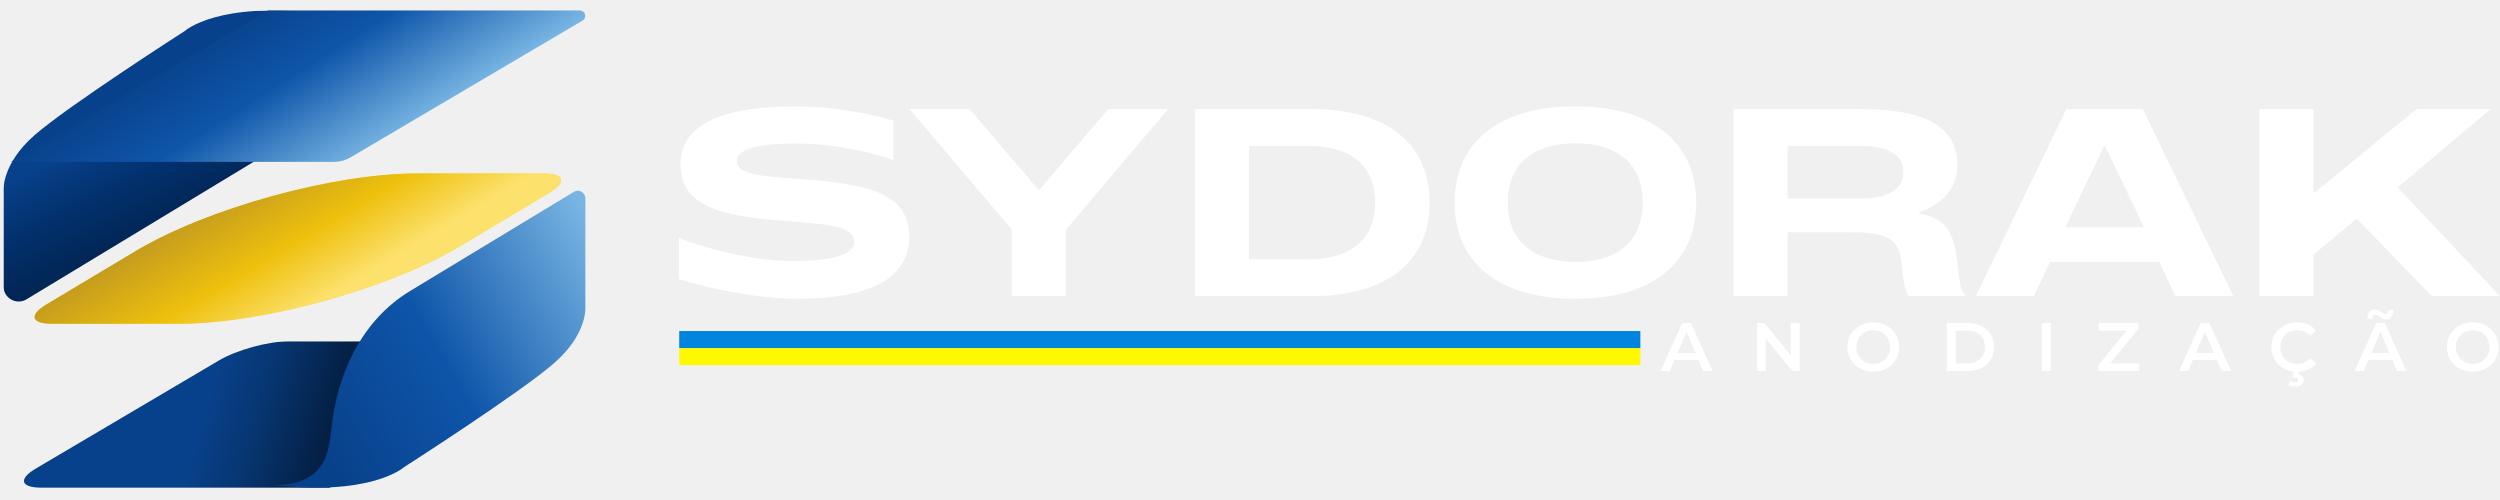
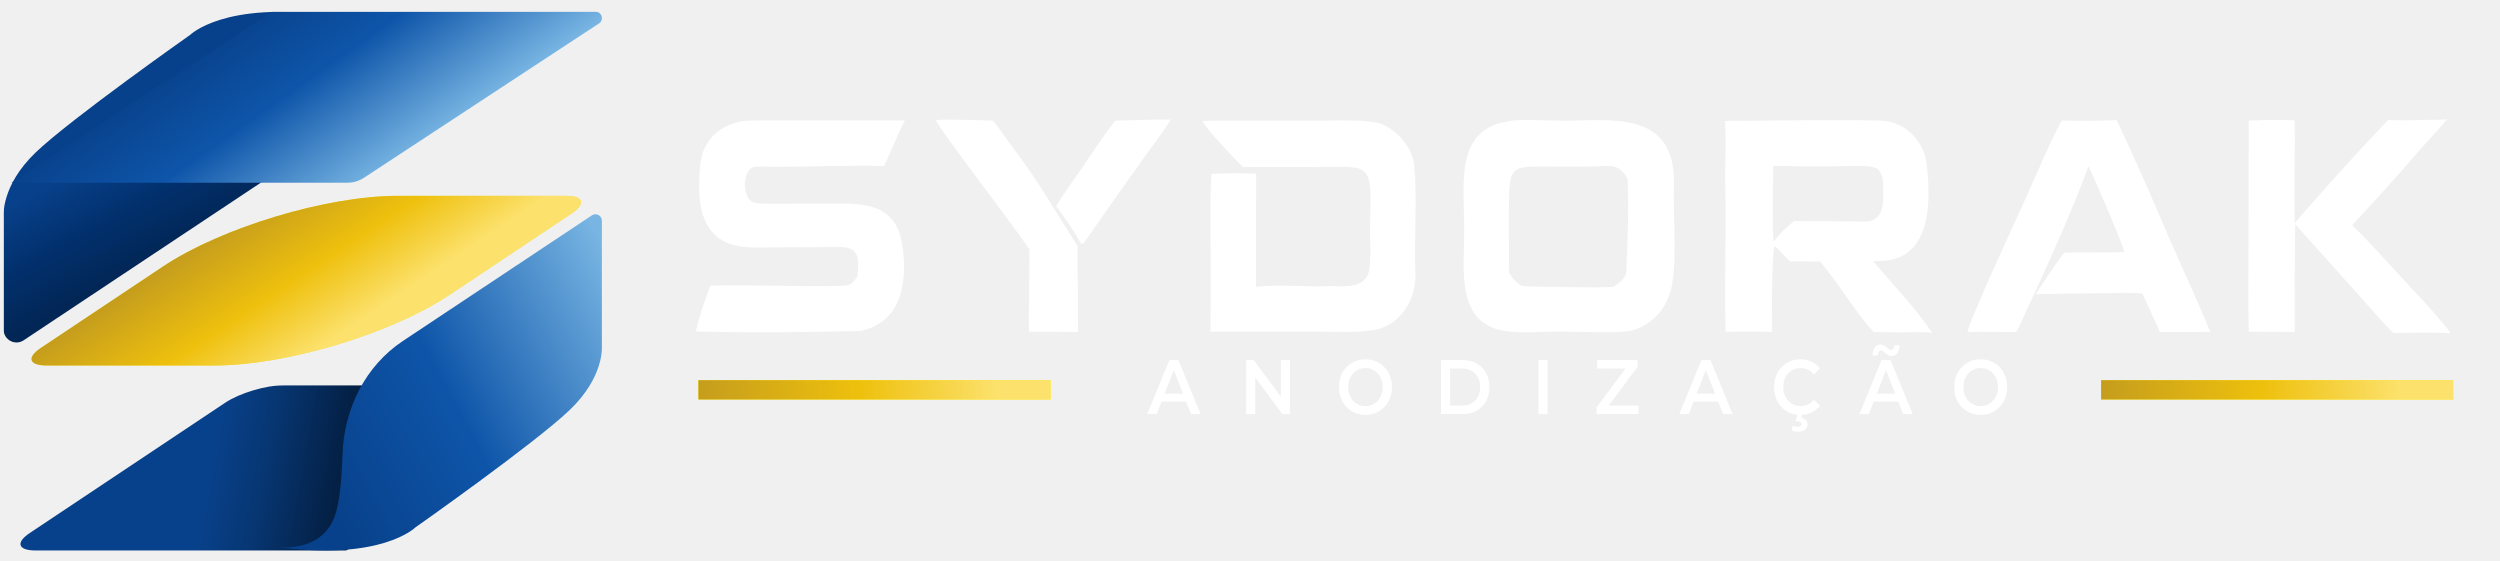
- <svg xmlns="http://www.w3.org/2000/svg" width="330" height="66" viewBox="0 0 330 66" fill="none">
-   <path d="M216.527 45.947H89.657V48.195H216.527V45.947Z" fill="#FFF900" />
-   <path d="M216.527 43.698H89.657V45.946H216.527V43.698Z" fill="#0084DD" />
-   <path d="M326.407 49.062C325.913 49.062 325.458 48.981 325.042 48.818C324.626 48.656 324.264 48.429 323.957 48.14C323.649 47.845 323.411 47.501 323.243 47.109C323.074 46.712 322.99 46.278 322.99 45.807C322.99 45.337 323.074 44.906 323.243 44.515C323.411 44.117 323.649 43.773 323.957 43.484C324.264 43.189 324.626 42.96 325.042 42.797C325.458 42.634 325.91 42.553 326.398 42.553C326.892 42.553 327.344 42.634 327.754 42.797C328.17 42.96 328.532 43.189 328.839 43.484C329.146 43.773 329.385 44.117 329.553 44.515C329.722 44.906 329.806 45.337 329.806 45.807C329.806 46.278 329.722 46.712 329.553 47.109C329.385 47.507 329.146 47.851 328.839 48.14C328.532 48.429 328.17 48.656 327.754 48.818C327.344 48.981 326.895 49.062 326.407 49.062ZM326.398 48.032C326.717 48.032 327.013 47.977 327.284 47.869C327.555 47.76 327.79 47.607 327.989 47.408C328.188 47.203 328.342 46.968 328.45 46.703C328.565 46.431 328.622 46.133 328.622 45.807C328.622 45.482 328.565 45.187 328.45 44.922C328.342 44.65 328.188 44.415 327.989 44.216C327.79 44.011 327.555 43.855 327.284 43.746C327.013 43.638 326.717 43.583 326.398 43.583C326.079 43.583 325.783 43.638 325.512 43.746C325.247 43.855 325.012 44.011 324.807 44.216C324.608 44.415 324.451 44.65 324.337 44.922C324.228 45.187 324.174 45.482 324.174 45.807C324.174 46.127 324.228 46.422 324.337 46.694C324.451 46.965 324.608 47.203 324.807 47.408C325.006 47.607 325.241 47.76 325.512 47.869C325.783 47.977 326.079 48.032 326.398 48.032Z" fill="white" />
-   <path d="M310.8 48.972L313.648 42.643H314.805L317.662 48.972H316.432L313.982 43.267H314.452L312.011 48.972H310.8ZM312.111 47.508L312.427 46.585H315.845L316.161 47.508H312.111ZM314.941 42.173C314.778 42.173 314.633 42.14 314.507 42.074C314.38 42.008 314.265 41.935 314.163 41.857C314.067 41.773 313.97 41.697 313.874 41.631C313.777 41.565 313.681 41.531 313.584 41.531C313.452 41.531 313.346 41.589 313.268 41.703C313.19 41.818 313.147 41.953 313.141 42.11H312.481C312.487 41.742 312.581 41.438 312.762 41.197C312.948 40.95 313.199 40.826 313.512 40.826C313.681 40.826 313.828 40.859 313.955 40.926C314.082 40.986 314.193 41.058 314.29 41.143C314.392 41.227 314.491 41.302 314.588 41.369C314.684 41.429 314.781 41.459 314.877 41.459C315.01 41.459 315.112 41.405 315.185 41.296C315.263 41.182 315.305 41.049 315.311 40.898H315.953C315.947 41.26 315.854 41.565 315.673 41.812C315.498 42.053 315.254 42.173 314.941 42.173Z" fill="white" />
-   <path d="M303.204 49.062C302.722 49.062 302.273 48.984 301.857 48.827C301.447 48.664 301.089 48.438 300.781 48.149C300.48 47.854 300.245 47.507 300.076 47.109C299.907 46.712 299.823 46.278 299.823 45.807C299.823 45.337 299.907 44.903 300.076 44.506C300.245 44.108 300.483 43.764 300.79 43.475C301.098 43.18 301.456 42.954 301.866 42.797C302.276 42.634 302.725 42.553 303.213 42.553C303.732 42.553 304.205 42.643 304.633 42.824C305.061 42.999 305.422 43.261 305.718 43.611L304.958 44.325C304.729 44.078 304.473 43.894 304.19 43.773C303.906 43.647 303.599 43.583 303.267 43.583C302.936 43.583 302.632 43.638 302.354 43.746C302.083 43.855 301.845 44.008 301.64 44.207C301.441 44.406 301.284 44.641 301.17 44.913C301.061 45.184 301.007 45.482 301.007 45.807C301.007 46.133 301.061 46.431 301.17 46.703C301.284 46.974 301.441 47.209 301.64 47.408C301.845 47.607 302.083 47.76 302.354 47.869C302.632 47.977 302.936 48.032 303.267 48.032C303.599 48.032 303.906 47.971 304.19 47.851C304.473 47.724 304.729 47.534 304.958 47.281L305.718 48.005C305.422 48.348 305.061 48.61 304.633 48.791C304.205 48.972 303.729 49.062 303.204 49.062ZM302.888 51.033C302.725 51.033 302.574 51.015 302.436 50.979C302.297 50.949 302.17 50.904 302.056 50.843L302.264 50.31C302.36 50.358 302.457 50.394 302.553 50.419C302.656 50.443 302.764 50.455 302.879 50.455C303.053 50.455 303.177 50.425 303.249 50.364C303.322 50.304 303.358 50.226 303.358 50.129C303.358 50.039 303.319 49.966 303.24 49.912C303.168 49.858 303.047 49.831 302.879 49.831H302.598L302.842 48.909H303.457L303.331 49.415C303.596 49.445 303.792 49.529 303.918 49.668C304.051 49.813 304.117 49.981 304.117 50.174C304.117 50.44 304.006 50.648 303.783 50.798C303.56 50.955 303.261 51.033 302.888 51.033Z" fill="white" />
-   <path d="M287.633 48.972L290.481 42.644H291.638L294.495 48.972H293.266L290.815 43.267H291.286L288.844 48.972H287.633ZM288.944 47.508L289.26 46.586H292.678L292.994 47.508H288.944Z" fill="white" />
-   <path d="M276.991 48.972V48.186L281.077 43.195L281.213 43.638H277.054V42.644H282.271V43.43L278.184 48.421L278.04 47.978H282.388V48.972H276.991Z" fill="white" />
-   <path d="M269.52 48.972V42.644H270.695V48.972H269.52Z" fill="white" />
-   <path d="M256.988 48.972V42.644H259.754C260.441 42.644 261.044 42.776 261.562 43.041C262.081 43.307 262.485 43.674 262.774 44.144C263.063 44.614 263.208 45.169 263.208 45.808C263.208 46.441 263.063 46.995 262.774 47.471C262.485 47.942 262.081 48.309 261.562 48.575C261.044 48.84 260.441 48.972 259.754 48.972H256.988ZM258.163 47.978H259.7C260.17 47.978 260.58 47.887 260.929 47.707C261.279 47.526 261.547 47.273 261.734 46.947C261.927 46.622 262.023 46.242 262.023 45.808C262.023 45.368 261.927 44.988 261.734 44.669C261.547 44.343 261.279 44.09 260.929 43.909C260.58 43.728 260.17 43.638 259.7 43.638H258.163V47.978Z" fill="white" />
-   <path d="M247.279 49.062C246.785 49.062 246.33 48.981 245.914 48.818C245.498 48.656 245.136 48.429 244.829 48.14C244.521 47.845 244.283 47.501 244.115 47.109C243.946 46.712 243.861 46.278 243.861 45.807C243.861 45.337 243.946 44.906 244.115 44.515C244.283 44.117 244.521 43.773 244.829 43.484C245.136 43.189 245.498 42.96 245.914 42.797C246.33 42.634 246.782 42.553 247.27 42.553C247.764 42.553 248.216 42.634 248.626 42.797C249.042 42.96 249.404 43.189 249.711 43.484C250.018 43.773 250.257 44.117 250.425 44.515C250.594 44.906 250.678 45.337 250.678 45.807C250.678 46.278 250.594 46.712 250.425 47.109C250.257 47.507 250.018 47.851 249.711 48.14C249.404 48.429 249.042 48.656 248.626 48.818C248.216 48.981 247.767 49.062 247.279 49.062ZM247.27 48.032C247.589 48.032 247.885 47.977 248.156 47.869C248.427 47.76 248.662 47.607 248.861 47.408C249.06 47.203 249.214 46.968 249.322 46.703C249.437 46.431 249.494 46.133 249.494 45.807C249.494 45.482 249.437 45.187 249.322 44.922C249.214 44.65 249.06 44.415 248.861 44.216C248.662 44.011 248.427 43.855 248.156 43.746C247.885 43.638 247.589 43.583 247.27 43.583C246.95 43.583 246.655 43.638 246.384 43.746C246.119 43.855 245.884 44.011 245.679 44.216C245.48 44.415 245.323 44.65 245.209 44.922C245.1 45.187 245.046 45.482 245.046 45.807C245.046 46.127 245.1 46.422 245.209 46.694C245.323 46.965 245.48 47.203 245.679 47.408C245.878 47.607 246.113 47.76 246.384 47.869C246.655 47.977 246.95 48.032 247.27 48.032Z" fill="white" />
-   <path d="M231.931 48.972V42.644H232.898L236.867 47.517H236.388V42.644H237.555V48.972H236.587L232.618 44.099H233.097V48.972H231.931Z" fill="white" />
-   <path d="M219.201 48.972L222.049 42.644H223.206L226.063 48.972H224.834L222.384 43.267H222.854L220.413 48.972H219.201ZM220.512 47.508L220.829 46.586H224.246L224.563 47.508H220.512Z" fill="white" />
-   <path d="M316.49 24.732L330 39.089H321.005L311.093 28.859L305.378 33.621V39.089H298.252V14.396H305.378V25.402H305.554L318.994 14.396H328.765L316.49 24.732Z" fill="white" />
-   <path d="M282.85 14.396L294.808 39.089H287.154L285.037 34.574H270.61L268.458 39.089H260.803L272.762 14.396H282.85ZM272.62 29.988H282.991L277.912 19.37H277.7L272.62 29.988Z" fill="white" />
-   <path d="M258.329 34.327C258.682 37.008 258.647 38.101 259.458 39.089H251.945C251.31 38.031 251.204 36.62 250.957 34.327C250.604 31.328 248.593 30.658 244.255 30.658H235.965V39.089H228.839V14.396H245.63C254.696 14.396 258.365 17.077 258.365 21.734C258.365 24.662 256.707 26.813 253.356 28.013V28.224C257.024 28.824 257.836 30.729 258.329 34.327ZM245.63 26.214C249.017 26.214 251.239 25.085 251.239 22.686C251.239 20.323 249.017 19.264 245.63 19.264H235.965V26.214H245.63Z" fill="white" />
-   <path d="M207.955 34.574C213.423 34.574 216.844 31.893 216.844 26.743C216.844 21.593 213.423 18.912 207.955 18.912C202.452 18.912 199.03 21.593 199.03 26.743C199.03 31.893 202.452 34.574 207.955 34.574ZM207.955 14.044C218.361 14.044 223.899 19.018 223.899 26.743C223.899 34.468 218.361 39.442 207.955 39.442C197.549 39.442 192.011 34.468 192.011 26.743C192.011 19.018 197.549 14.044 207.955 14.044Z" fill="white" />
-   <path d="M157.738 14.396H173.118C183.313 14.396 188.71 19.159 188.71 26.743C188.71 34.327 183.313 39.089 173.118 39.089H157.738V14.396ZM181.514 26.743C181.514 21.734 178.127 19.264 172.766 19.264H164.864V34.221H172.766C178.127 34.221 181.514 31.716 181.514 26.743Z" fill="white" />
-   <path d="M140.685 39.089H133.56V30.305L120.049 14.396H127.986L137.052 25.014H137.228L146.294 14.396H154.196L140.685 30.341V39.089Z" fill="white" />
-   <path d="M105.598 23.639C114.488 24.274 120.026 25.402 120.026 31.293C120.026 36.549 115.052 39.442 105.316 39.442C99.99 39.442 93.252 38.031 89.619 36.832V31.399C92.194 32.528 99.284 34.468 104.434 34.468C109.867 34.468 112.759 33.622 112.759 31.928C112.759 30.023 110.078 29.636 104.258 29.212C96.18 28.613 89.831 27.695 89.831 21.699C89.831 15.808 96.674 14.044 104.964 14.044C111.489 14.044 117.204 15.667 117.945 15.949V21.169C116.957 20.746 111.489 18.947 104.928 18.947C100.695 18.947 97.238 19.512 97.238 21.24C97.238 23.039 100.413 23.251 105.598 23.639Z" fill="white" />
-   <mask id="mask0_24110_1043" style="mask-type:luminance" maskUnits="userSpaceOnUse" x="0" y="1" width="43" height="39">
-     <path d="M42.315 1.82C42.315 1.82 36.619 0.928 34.771 5.334C33.209 9.059 33.828 21.15 33.828 21.15L3.499 39.511C2.166 40.318 0.464 39.358 0.464 37.8V25.294C0.464 25.294 0.1 21.725 4.598 17.809C9.096 13.893 24.399 4.087 24.399 4.087C24.399 4.087 28.803 0.089 42.315 1.82Z" fill="white" />
-   </mask>
-   <g mask="url(#mask0_24110_1043)">
-     <rect x="0.456" y="1.386" width="42.431" height="40.018" fill="url(#paint0_linear_24110_1043)" />
+ <svg xmlns="http://www.w3.org/2000/svg" width="388" height="87" viewBox="0 0 388 87" fill="none">
+   <g clip-path="url(#clip0_24439_1279)">
+     <mask id="mask0_24439_1279" style="mask-type:luminance" maskUnits="userSpaceOnUse" x="0" y="1" width="52" height="53">
+       <path d="M51.157 2.416C51.157 2.416 44.272 1.232 42.038 7.08C40.149 12.024 40.898 28.071 40.898 28.071L3.668 52.816C2.338 53.699 0.56 52.746 0.56 51.15V33.572C0.56 33.572 0.122 28.835 5.559 23.637C10.997 18.44 29.498 5.424 29.498 5.424C29.498 5.424 34.822 0.118 51.157 2.416Z" fill="white" />
+     </mask>
+     <g mask="url(#mask0_24439_1279)">
+       <rect x="0.552" y="1.839" width="51.298" height="53.114" fill="url(#paint0_linear_24439_1279)" />
+     </g>
+     <path d="M87.807 30.395H61.752C50.706 30.395 34.385 35.304 25.298 41.361L6.364 53.981C4.092 55.495 4.489 56.722 7.25 56.722H33.306C44.352 56.722 60.672 51.812 69.759 45.756L88.694 33.136C90.965 31.622 90.568 30.395 87.807 30.395Z" fill="#F1DC2E" />
+     <path d="M87.807 30.395H61.752C50.706 30.395 34.385 35.304 25.298 41.361L6.364 53.981C4.092 55.495 4.489 56.722 7.25 56.722H33.306C44.352 56.722 60.672 51.812 69.759 45.756L88.694 33.136C90.965 31.622 90.568 30.395 87.807 30.395Z" fill="url(#paint1_linear_24439_1279)" />
+     <path fill-rule="evenodd" clip-rule="evenodd" d="M92.508 1.838C92.898 1.838 93.252 2.124 93.371 2.537C93.492 2.949 93.345 3.386 93.02 3.6C85.088 8.808 61.967 23.993 56.491 27.589C55.725 28.093 54.838 28.359 53.923 28.359C45.496 28.359 1.778 28.359 1.778 28.359L42.161 1.838H92.508Z" fill="url(#paint2_linear_24439_1279)" />
+     <mask id="mask1_24439_1279" style="mask-type:luminance" maskUnits="userSpaceOnUse" x="3" y="59" width="84" height="27">
+       <path d="M84.25 59.788C85.219 59.788 86.126 60.494 86.465 61.508C86.802 62.523 86.484 63.596 85.692 64.124C74.721 71.438 53.724 85.435 53.724 85.435H5.552C2.79 85.435 2.374 84.22 4.622 82.721L34.953 62.502C37.201 61.003 41.262 59.788 44.023 59.788H84.25Z" fill="white" />
+     </mask>
+     <g mask="url(#mask1_24439_1279)">
+       <rect width="84.315" height="64.592" transform="matrix(1 0 0.035945 0.411151 0.551514 59.7891)" fill="url(#paint3_linear_24439_1279)" />
+     </g>
+     <path fill-rule="evenodd" clip-rule="evenodd" d="M42.816 84.857C42.816 84.857 49.701 86.041 51.935 80.193C52.7 78.191 53.032 74.369 53.157 70.529C53.385 63.504 56.657 56.821 62.511 52.931L91.859 33.425C92.523 32.983 93.412 33.46 93.412 34.258V53.702C93.412 53.702 93.851 58.439 88.413 63.636C82.976 68.833 64.475 81.849 64.475 81.849C64.475 81.849 59.151 87.156 42.816 84.857Z" fill="url(#paint4_linear_24439_1279)" />
  </g>
-   <path d="M71.765 22.9H55.02C43.975 22.9 27.345 27.492 17.876 33.156L6.147 40.172C3.78 41.588 4.1 42.736 6.861 42.736H23.606C34.652 42.736 51.282 38.145 60.75 32.48L72.479 25.464C74.846 24.048 74.527 22.9 71.765 22.9Z" fill="#F1DC2E" />
-   <path d="M71.765 22.9H55.02C43.975 22.9 27.345 27.492 17.876 33.156L6.147 40.172C3.78 41.588 4.1 42.736 6.861 42.736H23.606C34.652 42.736 51.282 38.145 60.75 32.48L72.479 25.464C74.846 24.048 74.527 22.9 71.765 22.9Z" fill="url(#paint1_linear_24110_1043)" />
-   <path fill-rule="evenodd" clip-rule="evenodd" d="M76.547 1.385C76.866 1.385 77.146 1.601 77.231 1.911C77.316 2.222 77.181 2.551 76.908 2.712C70.251 6.637 50.845 18.077 46.249 20.787C45.606 21.166 44.872 21.367 44.123 21.367C37.23 21.367 1.471 21.367 1.471 21.367L35.365 1.385H76.547Z" fill="url(#paint2_linear_24110_1043)" />
-   <mask id="mask1_24110_1043" style="mask-type:luminance" maskUnits="userSpaceOnUse" x="3" y="45" width="69" height="20">
-     <path d="M69.823 45.046C70.609 45.046 71.299 45.578 71.512 46.342C71.723 47.106 71.4 47.914 70.726 48.313C61.391 53.823 43.527 64.369 43.527 64.369H5.456C2.695 64.369 2.38 63.233 4.753 61.832L28.892 47.582C31.265 46.181 35.427 45.046 38.189 45.046H69.823Z" fill="white" />
-   </mask>
-   <g mask="url(#mask1_24110_1043)">
-     <rect width="71.464" height="52.128" transform="matrix(1 0 0.00378822 0.383843 0.456055 45.0469)" fill="url(#paint3_linear_24110_1043)" />
-   </g>
-   <path fill-rule="evenodd" clip-rule="evenodd" d="M35.415 63.934C35.415 63.934 41.11 64.826 42.958 60.419C43.335 59.521 43.585 58.136 43.747 56.552C44.497 49.227 47.83 42.225 54.129 38.412L75.748 25.324C76.414 24.921 77.266 25.401 77.266 26.18V40.46C77.266 40.46 77.629 44.029 73.131 47.945C68.633 51.861 53.33 61.667 53.33 61.667C53.33 61.667 48.926 65.665 35.415 63.934Z" fill="url(#paint4_linear_24110_1043)" />
+   <path d="M307.415 64.388C306.819 64.388 306.27 64.281 305.768 64.065C305.266 63.849 304.829 63.55 304.459 63.167C304.088 62.776 303.8 62.32 303.597 61.801C303.393 61.274 303.291 60.699 303.291 60.077C303.291 59.454 303.393 58.883 303.597 58.364C303.8 57.837 304.088 57.382 304.459 56.998C304.829 56.607 305.266 56.304 305.768 56.088C306.27 55.872 306.815 55.765 307.404 55.765C308.001 55.765 308.546 55.872 309.041 56.088C309.543 56.304 309.979 56.607 310.35 56.998C310.721 57.382 311.008 57.837 311.212 58.364C311.415 58.883 311.517 59.454 311.517 60.077C311.517 60.699 311.415 61.274 311.212 61.801C311.008 62.328 310.721 62.783 310.35 63.167C309.979 63.55 309.543 63.849 309.041 64.065C308.546 64.281 308.004 64.388 307.415 64.388ZM307.404 63.023C307.79 63.023 308.146 62.951 308.473 62.807C308.801 62.664 309.084 62.46 309.324 62.197C309.564 61.925 309.75 61.614 309.881 61.262C310.019 60.903 310.088 60.508 310.088 60.077C310.088 59.645 310.019 59.254 309.881 58.903C309.75 58.544 309.564 58.232 309.324 57.968C309.084 57.697 308.801 57.489 308.473 57.346C308.146 57.202 307.79 57.13 307.404 57.13C307.019 57.13 306.662 57.202 306.335 57.346C306.015 57.489 305.731 57.697 305.484 57.968C305.244 58.232 305.055 58.544 304.917 58.903C304.786 59.254 304.72 59.645 304.72 60.077C304.72 60.5 304.786 60.891 304.917 61.25C305.055 61.61 305.244 61.925 305.484 62.197C305.724 62.46 306.008 62.664 306.335 62.807C306.662 62.951 307.019 63.023 307.404 63.023Z" fill="white" />
+   <path d="M288.581 64.268L292.018 55.884H293.415L296.862 64.268H295.378L292.422 56.711H292.989L290.043 64.268H288.581ZM290.163 62.328L290.545 61.106H294.669L295.051 62.328H290.163ZM293.578 55.261C293.382 55.261 293.207 55.217 293.055 55.13C292.902 55.042 292.764 54.946 292.64 54.842C292.524 54.73 292.407 54.63 292.291 54.543C292.174 54.455 292.058 54.411 291.942 54.411C291.782 54.411 291.654 54.487 291.56 54.638C291.465 54.79 291.414 54.97 291.407 55.177H290.611C290.618 54.69 290.731 54.287 290.949 53.968C291.174 53.64 291.476 53.477 291.854 53.477C292.058 53.477 292.236 53.52 292.389 53.608C292.542 53.688 292.676 53.784 292.793 53.896C292.916 54.008 293.036 54.107 293.153 54.195C293.269 54.275 293.385 54.315 293.502 54.315C293.662 54.315 293.786 54.243 293.873 54.099C293.967 53.948 294.018 53.772 294.026 53.572H294.8C294.793 54.051 294.68 54.455 294.462 54.782C294.251 55.102 293.956 55.261 293.578 55.261Z" fill="white" />
+   <path d="M279.416 64.388C278.834 64.388 278.292 64.285 277.79 64.077C277.296 63.861 276.863 63.562 276.492 63.179C276.128 62.788 275.845 62.328 275.641 61.801C275.438 61.274 275.336 60.699 275.336 60.077C275.336 59.454 275.438 58.879 275.641 58.352C275.845 57.825 276.132 57.37 276.503 56.986C276.874 56.595 277.307 56.296 277.801 56.088C278.296 55.872 278.838 55.765 279.427 55.765C280.052 55.765 280.623 55.884 281.14 56.124C281.656 56.355 282.093 56.703 282.449 57.166L281.533 58.112C281.256 57.785 280.947 57.541 280.605 57.382C280.263 57.214 279.892 57.13 279.492 57.13C279.092 57.13 278.725 57.202 278.391 57.346C278.063 57.489 277.776 57.693 277.529 57.956C277.289 58.22 277.099 58.532 276.961 58.891C276.83 59.25 276.765 59.645 276.765 60.077C276.765 60.508 276.83 60.903 276.961 61.262C277.099 61.622 277.289 61.933 277.529 62.197C277.776 62.46 278.063 62.664 278.391 62.807C278.725 62.951 279.092 63.023 279.492 63.023C279.892 63.023 280.263 62.943 280.605 62.783C280.947 62.616 281.256 62.364 281.533 62.029L282.449 62.987C282.093 63.442 281.656 63.79 281.14 64.029C280.623 64.269 280.049 64.388 279.416 64.388ZM279.034 67C278.838 67 278.656 66.976 278.489 66.928C278.321 66.888 278.169 66.828 278.03 66.748L278.281 66.041C278.398 66.105 278.514 66.153 278.631 66.185C278.754 66.217 278.885 66.233 279.023 66.233C279.234 66.233 279.383 66.193 279.471 66.113C279.558 66.033 279.602 65.93 279.602 65.802C279.602 65.682 279.554 65.586 279.46 65.514C279.372 65.442 279.227 65.407 279.023 65.407H278.685L278.98 64.185H279.722L279.569 64.856C279.889 64.896 280.125 65.007 280.278 65.191C280.438 65.383 280.518 65.606 280.518 65.862C280.518 66.213 280.383 66.489 280.114 66.688C279.845 66.896 279.485 67 279.034 67Z" fill="white" />
+   <path d="M260.625 64.268L264.062 55.884H265.459L268.906 64.268H267.422L264.466 56.71H265.033L262.087 64.268H260.625ZM262.207 62.328L262.589 61.106H266.713L267.095 62.328H262.207Z" fill="white" />
+   <path d="M247.784 64.268V63.226L252.716 56.614L252.879 57.201H247.861V55.884H254.156V56.926L249.224 63.538L249.05 62.951H254.297V64.268H247.784Z" fill="white" />
+   <path d="M238.769 64.268V55.884H240.187V64.268H238.769Z" fill="white" />
+   <path d="M223.646 64.268V55.884H226.984C227.813 55.884 228.541 56.059 229.166 56.411C229.792 56.762 230.279 57.249 230.628 57.872C230.977 58.495 231.152 59.23 231.152 60.076C231.152 60.914 230.977 61.649 230.628 62.28C230.279 62.903 229.792 63.39 229.166 63.741C228.541 64.092 227.813 64.268 226.984 64.268H223.646ZM225.064 62.951H226.919C227.486 62.951 227.981 62.831 228.402 62.591C228.824 62.352 229.148 62.016 229.373 61.585C229.606 61.154 229.723 60.651 229.723 60.076C229.723 59.493 229.606 58.99 229.373 58.567C229.148 58.136 228.824 57.8 228.402 57.561C227.981 57.321 227.486 57.201 226.919 57.201H225.064V62.951Z" fill="white" />
+   <path d="M211.93 64.388C211.334 64.388 210.785 64.281 210.283 64.065C209.781 63.849 209.345 63.55 208.974 63.167C208.603 62.776 208.316 62.32 208.112 61.801C207.908 61.274 207.806 60.699 207.806 60.077C207.806 59.454 207.908 58.883 208.112 58.364C208.316 57.837 208.603 57.382 208.974 56.998C209.345 56.607 209.781 56.304 210.283 56.088C210.785 55.872 211.33 55.765 211.919 55.765C212.516 55.765 213.061 55.872 213.556 56.088C214.058 56.304 214.494 56.607 214.865 56.998C215.236 57.382 215.523 57.837 215.727 58.364C215.931 58.883 216.033 59.454 216.033 60.077C216.033 60.699 215.931 61.274 215.727 61.801C215.523 62.328 215.236 62.783 214.865 63.167C214.494 63.55 214.058 63.849 213.556 64.065C213.061 64.281 212.52 64.388 211.93 64.388ZM211.919 63.023C212.305 63.023 212.661 62.951 212.989 62.807C213.316 62.664 213.6 62.46 213.84 62.197C214.08 61.925 214.265 61.614 214.396 61.262C214.534 60.903 214.603 60.508 214.603 60.077C214.603 59.645 214.534 59.254 214.396 58.903C214.265 58.544 214.08 58.232 213.84 57.968C213.6 57.697 213.316 57.489 212.989 57.346C212.661 57.202 212.305 57.13 211.919 57.13C211.534 57.13 211.178 57.202 210.85 57.346C210.53 57.489 210.247 57.697 209.999 57.968C209.759 58.232 209.57 58.544 209.432 58.903C209.301 59.254 209.236 59.645 209.236 60.077C209.236 60.5 209.301 60.891 209.432 61.25C209.57 61.61 209.759 61.925 209.999 62.197C210.239 62.46 210.523 62.664 210.85 62.807C211.178 62.951 211.534 63.023 211.919 63.023Z" fill="white" />
+   <path d="M193.41 64.268V55.884H194.577L199.366 62.34H198.788V55.884H200.196V64.268H199.028L194.239 57.812H194.817V64.268H193.41Z" fill="white" />
+   <path d="M178.048 64.268L181.485 55.884H182.881L186.329 64.268H184.845L181.888 56.71H182.456L179.51 64.268H178.048ZM179.63 62.328L180.012 61.106H184.136L184.518 62.328H179.63Z" fill="white" />
+   <path d="M163.046 59H108.394V62H163.046V59Z" fill="#FFF900" />
+   <path d="M163.046 59H108.394V62H163.046V59Z" fill="url(#paint5_linear_24439_1279)" />
+   <path d="M380.744 59H326.091V62H380.744V59Z" fill="#FFF900" />
+   <path d="M380.744 59H326.091V62H380.744V59Z" fill="url(#paint6_linear_24439_1279)" />
+   <path d="M234.376 18.773C235.425 18.478 241.147 18.73 242.592 18.734C249.761 18.758 260.143 16.906 259.783 28.716C259.649 33.133 260.271 39.949 259.516 44.115C259.269 45.531 258.731 46.864 257.942 48.008C256.735 49.75 254.703 51.103 252.746 51.383C252.665 51.398 252.585 51.412 252.504 51.424C250.717 51.686 245.902 51.485 243.854 51.503C240.494 51.285 236.716 51.894 233.402 51.342C225.841 50.084 227.264 41.526 227.251 35.589C227.235 28.393 225.681 19.966 234.376 18.773ZM234.217 42.324C234.805 43.365 235.23 43.718 236.163 44.379C237.004 44.428 237.904 44.499 238.741 44.481C242.029 44.495 247.373 44.718 250.433 44.517C251.19 43.99 252.333 43.223 252.39 42.191C252.588 38.614 252.826 31.043 252.584 27.73C251.331 25.464 250.079 25.697 247.9 25.837C245.642 25.863 243.382 25.869 241.123 25.857C234.137 25.788 234.198 25.502 234.186 33.29C234.177 36.142 234.182 38.993 234.201 41.845C234.204 42.005 234.209 42.164 234.217 42.324Z" fill="white" />
+   <path d="M267.724 18.789C268.458 18.736 269.276 18.757 270.012 18.75C277.265 18.689 284.672 18.567 291.91 18.718C295.362 18.791 298.557 21.588 299.014 25.414C299.895 32.82 299.226 41.069 290.693 40.491C293.669 44.109 297.264 47.707 299.864 51.656C298.759 51.51 297.768 51.541 296.659 51.553C294.741 51.612 292.742 51.55 290.817 51.52C288.144 48.833 285.046 43.449 282.436 40.581C280.9 40.584 279.364 40.578 277.827 40.564C277.003 39.905 276.482 39.019 275.381 38.171C274.929 40.998 275.028 48.338 275.002 51.502C272.667 51.434 270.151 51.485 267.801 51.487C267.615 44.069 267.92 36.312 267.754 28.848C267.682 25.695 267.93 21.872 267.724 18.789ZM275.245 37.512C276.335 36.126 277.119 35.388 278.468 34.297L289.802 34.378C292.704 34.103 292.263 30.722 292.243 28.353C292.237 27.59 291.931 26.796 291.463 26.246C290.686 25.799 289.524 25.749 288.658 25.76C284.158 25.816 279.705 25.864 275.204 25.73C275.165 29.365 275.044 33.95 275.245 37.512Z" fill="white" />
+   <path d="M115.476 18.779C116.214 18.637 121.919 18.694 122.944 18.693L140.444 18.694C139.483 20.423 138.198 23.725 137.213 25.757C131.461 25.635 125.661 25.896 119.906 25.883C119.108 25.882 117.901 25.776 117.153 25.884C115.182 26.167 115.136 30.628 116.836 31.377C117.67 31.7 119.423 31.621 120.324 31.622L128.901 31.599C133.389 31.584 138.956 31.242 140.008 37.872C140.964 43.897 139.842 50.037 133.575 51.359C125.463 51.581 116.103 51.658 107.992 51.443C108.612 48.765 109.312 46.898 110.237 44.333C117.106 44.124 124.123 44.575 131.003 44.345C132.126 44.307 132.36 43.846 133.048 42.963C133.806 37.868 131.706 38.302 128.155 38.346L120.253 38.39C117.281 38.402 113.638 38.778 111.153 36.641C108.278 34.164 108.319 29.381 108.658 25.692C109.045 21.494 112.02 19.266 115.476 18.779Z" fill="white" />
+   <path d="M186.665 18.778C187.057 18.731 187.836 18.728 188.25 18.724L204.259 18.726C207.17 18.723 210.526 18.567 213.28 18.945C216.036 19.323 219.236 22.585 219.501 25.698C219.962 31.121 219.456 36.917 219.67 42.355C219.836 46.559 217.251 50.392 213.568 51.157C210.938 51.703 207.035 51.472 204.308 51.472L187.877 51.47L187.912 41.963C187.909 37.49 187.742 31.282 188.004 26.986C189.777 26.843 193.214 26.857 194.957 26.972C194.971 32.829 194.884 38.652 194.934 44.517C198.552 44.093 202.525 44.56 206.242 44.408C208.075 44.333 211.919 45.071 212.486 41.961C212.811 40.182 212.639 37.757 212.634 35.886C212.644 34.067 212.666 32.248 212.699 30.429C212.718 28.33 212.497 26.237 210.151 25.997C208.339 25.811 206.387 25.911 204.553 25.915L192.923 25.924C192.737 25.752 192.554 25.576 192.373 25.396C191.552 24.576 186.702 19.512 186.665 18.778Z" fill="white" />
+   <path d="M320.008 18.681C322.058 18.813 326.469 18.743 328.506 18.643C331.087 24.077 333.572 29.738 335.943 35.301C338.218 40.642 340.877 46.214 343.047 51.535L335.214 51.522C334.326 49.515 333.418 47.52 332.488 45.537C330.962 45.386 327.896 45.489 326.321 45.507C322.859 45.538 319.397 45.59 315.937 45.664C316.938 44.04 319.256 40.678 320.35 39.218C323.38 39.124 326.444 39.238 329.533 39.127L329.648 39.072C329.738 38.492 324.773 26.994 324.142 25.818C321.395 33.157 317.996 40.748 314.688 47.804C314.096 49.068 313.617 50.338 312.902 51.532L305.337 51.503C305.911 49.581 306.864 47.583 307.65 45.747C310.544 38.992 313.731 32.41 316.661 25.669C317.636 23.424 318.825 20.762 320.008 18.681Z" fill="white" />
+   <path d="M370.626 18.629C373.071 18.763 377.156 18.572 379.722 18.548C378.286 20.374 376.458 22.187 374.934 23.971C371.71 27.746 368.407 31.337 365.048 34.961C367.787 37.549 371.677 41.972 374.403 44.891C375.797 46.361 379.301 50.139 380.315 51.698C377.44 51.571 374.375 51.651 371.482 51.676C370.4 50.751 367.775 47.692 366.672 46.469L356.215 34.801C356.133 40.375 356.11 45.951 356.148 51.526L349.007 51.48C348.902 47.618 348.965 43.402 348.966 39.523L349.007 18.714C349.775 18.725 350.719 18.659 351.501 18.629C353.06 18.641 354.559 18.539 356.124 18.697C356.226 23.953 356.002 29.141 356.163 34.626C357.14 33.371 358.597 31.816 359.664 30.593C363.25 26.527 366.903 22.539 370.626 18.629Z" fill="white" />
+   <path d="M145.25 18.624C147.052 18.478 152.27 18.648 154.137 18.741C155.14 19.92 156.097 21.49 157.067 22.74C160.848 27.612 163.869 32.931 167.218 38.147C167.271 42.607 167.3 47.067 167.306 51.527C164.803 51.482 162.241 51.504 159.732 51.495C159.606 50.145 159.695 48.207 159.708 46.788L159.77 38.726C158.226 36.226 145.478 19.699 145.25 18.624Z" fill="white" />
+   <path d="M176.441 18.642C177.929 18.536 180.138 18.582 181.69 18.562C180.812 20.066 178.544 23.062 177.439 24.613C174.431 28.811 171.455 33.035 168.51 37.287C168.181 37.676 168.215 37.754 167.794 37.891C167.141 36.508 164.897 33.206 163.914 32.034C165.076 30.02 166.691 27.894 167.991 25.964C169.619 23.545 171.315 21.027 173.069 18.726L176.441 18.642Z" fill="white" />
  <defs>
-     <linearGradient id="paint0_linear_24110_1043" x1="12.396" y1="34.147" x2="6.044" y2="21.45" gradientUnits="userSpaceOnUse">
+     <linearGradient id="paint0_linear_24439_1279" x1="14.986" y1="45.322" x2="6.096" y2="29.134" gradientUnits="userSpaceOnUse">
      <stop stop-color="#022655" />
      <stop offset="0.483" stop-color="#02306D" />
      <stop offset="1" stop-color="#08418B" />
    </linearGradient>
-     <linearGradient id="paint1_linear_24110_1043" x1="18.441" y1="32.818" x2="27.787" y2="48.443" gradientUnits="userSpaceOnUse">
+     <linearGradient id="paint1_linear_24439_1279" x1="22.001" y1="43.558" x2="35.343" y2="63.576" gradientUnits="userSpaceOnUse">
      <stop stop-color="#C59D1D" />
      <stop offset="0.537" stop-color="#EEC00D" />
      <stop offset="1" stop-color="#FCE16C" />
    </linearGradient>
-     <linearGradient id="paint2_linear_24110_1043" x1="77.488" y1="2.181" x2="64.023" y2="-19.075" gradientUnits="userSpaceOnUse">
+     <linearGradient id="paint2_linear_24439_1279" x1="93.701" y1="2.895" x2="74.54" y2="-24.202" gradientUnits="userSpaceOnUse">
      <stop stop-color="#78B5E3" />
      <stop offset="0.568" stop-color="#0E55A9" />
      <stop offset="1" stop-color="#08418B" />
    </linearGradient>
-     <linearGradient id="paint3_linear_24110_1043" x1="39.68" y1="55.184" x2="22.862" y2="53.228" gradientUnits="userSpaceOnUse">
+     <linearGradient id="paint3_linear_24439_1279" x1="46.815" y1="68.379" x2="26.948" y2="66.18" gradientUnits="userSpaceOnUse">
      <stop stop-color="#042045" />
      <stop offset="0.568" stop-color="#073672" />
      <stop offset="1" stop-color="#08418B" />
    </linearGradient>
-     <linearGradient id="paint4_linear_24110_1043" x1="75.83" y1="25.838" x2="36.453" y2="48.745" gradientUnits="userSpaceOnUse">
+     <linearGradient id="paint4_linear_24439_1279" x1="91.676" y1="34.294" x2="41.929" y2="60.655" gradientUnits="userSpaceOnUse">
      <stop stop-color="#78B5E3" />
      <stop offset="0.568" stop-color="#0E55A9" />
      <stop offset="1" stop-color="#08418B" />
    </linearGradient>
+     <linearGradient id="paint5_linear_24439_1279" x1="108.394" y1="60.5" x2="154.825" y2="60.5" gradientUnits="userSpaceOnUse">
+       <stop stop-color="#C59D1D" />
+       <stop offset="0.537" stop-color="#EEC00D" />
+       <stop offset="1" stop-color="#FCE16C" />
+     </linearGradient>
+     <linearGradient id="paint6_linear_24439_1279" x1="326.091" y1="60.5" x2="372.522" y2="60.5" gradientUnits="userSpaceOnUse">
+       <stop stop-color="#C59D1D" />
+       <stop offset="0.537" stop-color="#EEC00D" />
+       <stop offset="1" stop-color="#FCE16C" />
+     </linearGradient>
+     <clipPath id="clip0_24439_1279">
+       <rect width="96.552" height="87" fill="white" />
+     </clipPath>
  </defs>
</svg>
